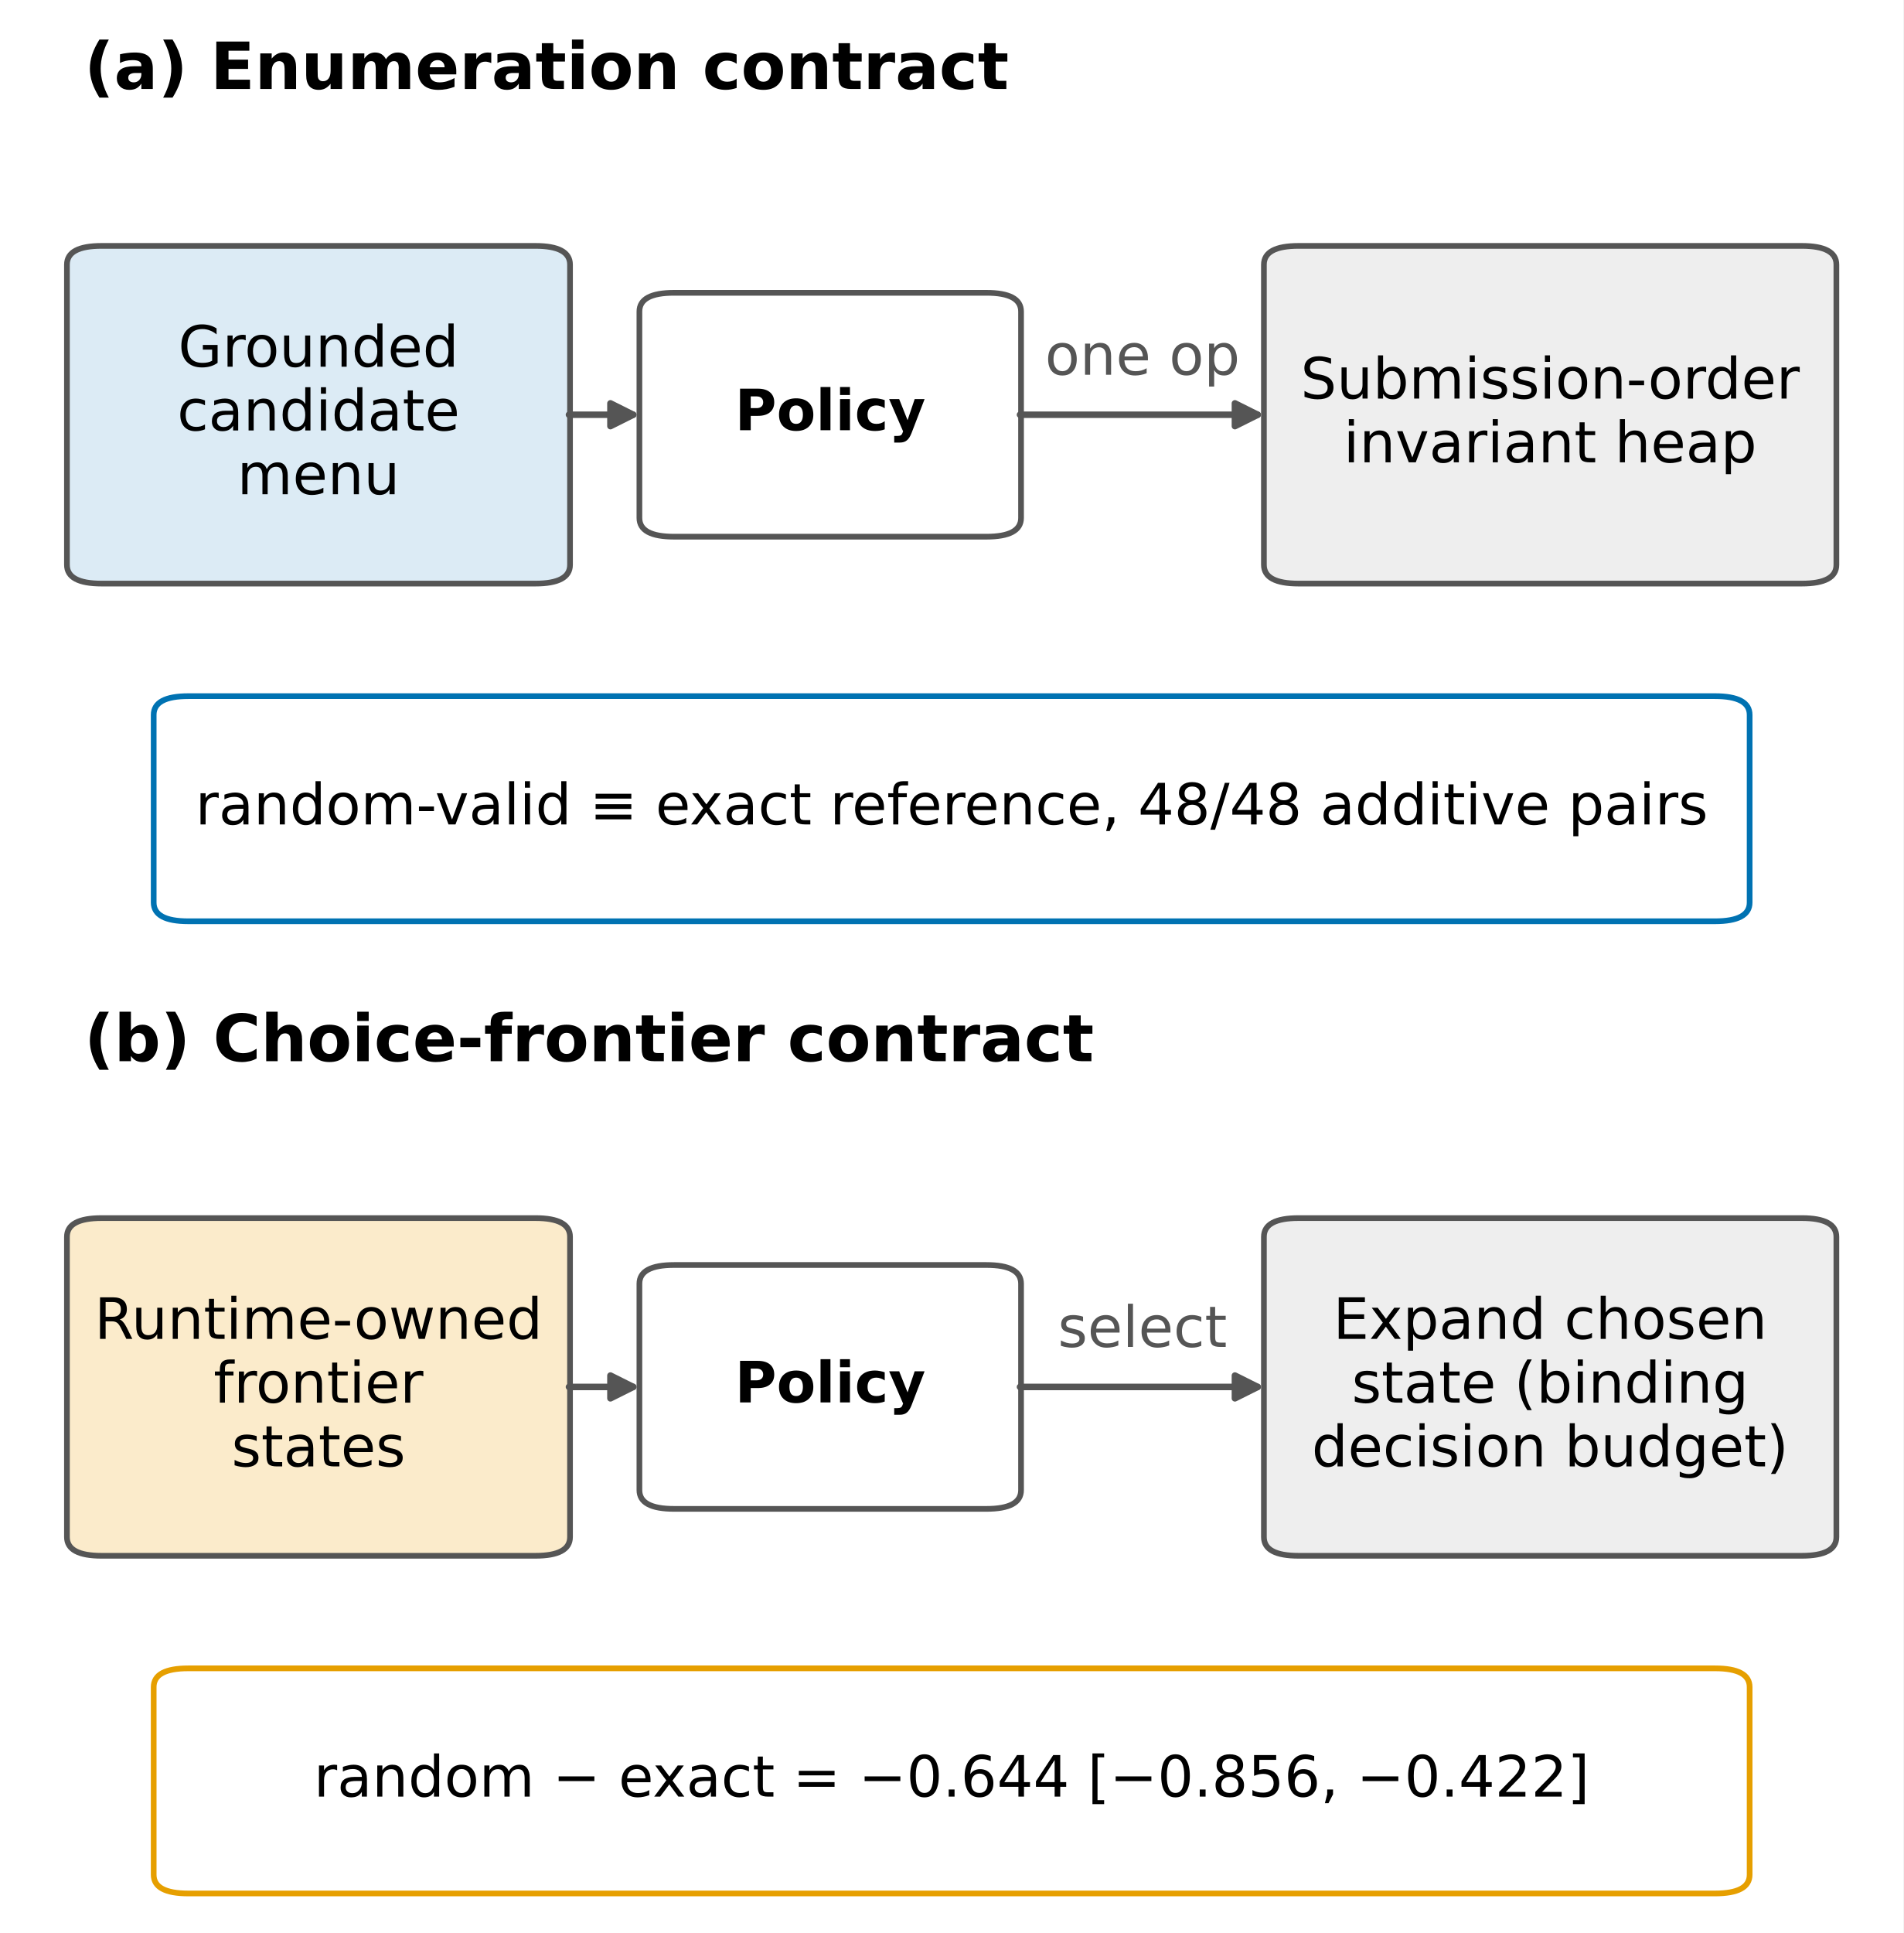
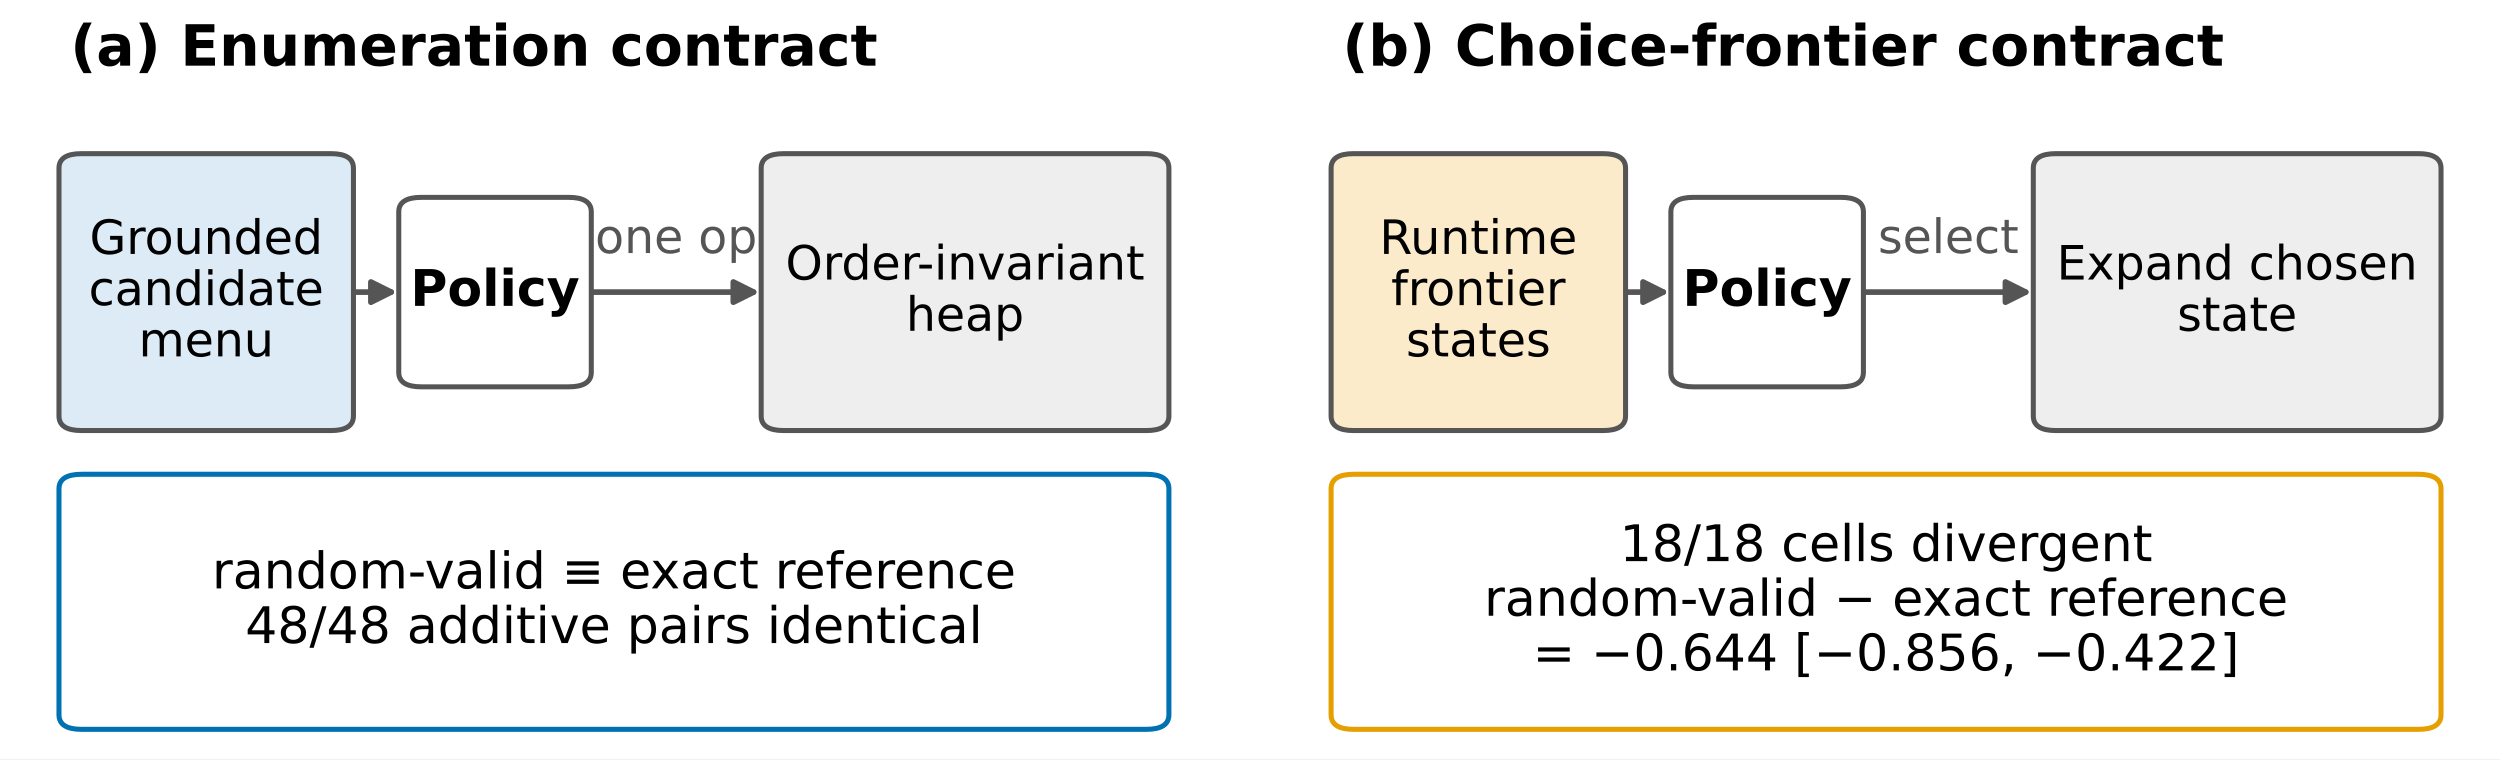
- <svg xmlns="http://www.w3.org/2000/svg" width="234pt" height="237.6pt" viewBox="0 0 234 237.6" version="1.1">
+ <svg xmlns="http://www.w3.org/2000/svg" width="396pt" height="120.24pt" viewBox="0 0 396 120.24" version="1.1">
  <defs>
    <style type="text/css">*{stroke-linejoin: round; stroke-linecap: butt}</style>
  </defs>
  <g id="figure_1">
    <g id="patch_1">
-       <path d="M 0 237.6  L 234 237.6  L 234 0  L 0 0  z " style="fill: #ffffff" />
+       <path d="M 0 120.24  L 396 120.24  L 396 0  L 0 0  z " style="fill: #ffffff" />
    </g>
    <g id="axes_1">
      <g id="patch_2">
-         <path d="M 12.496 71.733  L 65.814 71.733  Q 70.08 71.733 70.08 69.427  L 70.08 32.531  Q 70.08 30.225 65.814 30.225  L 12.496 30.225  Q 8.23 30.225 8.23 32.531  L 8.23 69.427  Q 8.23 71.733 12.496 71.733  z " clip-path="url(#p8ade2a7730)" style="fill: #dcebf5; stroke: #555555; stroke-width: 0.7; stroke-linejoin: miter" />
+         <path d="M 12.93 68.2  L 52.398 68.2  Q 55.986 68.2 55.986 65.892  L 55.986 26.645  Q 55.986 24.337 52.398 24.337  L 12.93 24.337  Q 9.342 24.337 9.342 26.645  L 9.342 65.892  Q 9.342 68.2 12.93 68.2  z " clip-path="url(#p6fac42e637)" style="fill: #dcebf5; stroke: #555555; stroke-width: 0.8; stroke-linejoin: miter" />
      </g>
      <g id="patch_3">
-         <path d="M 82.876 65.968  L 121.265 65.968  Q 125.531 65.968 125.531 63.662  L 125.531 38.296  Q 125.531 35.99 121.265 35.99  L 82.876 35.99  Q 78.611 35.99 78.611 38.296  L 78.611 63.662  Q 78.611 65.968 82.876 65.968  z " clip-path="url(#p8ade2a7730)" style="fill: #ffffff; stroke: #555555; stroke-width: 0.7; stroke-linejoin: miter" />
+         <path d="M 66.75 61.274  L 90.072 61.274  Q 93.66 61.274 93.66 58.966  L 93.66 33.571  Q 93.66 31.262 90.072 31.262  L 66.75 31.262  Q 63.162 31.262 63.162 33.571  L 63.162 58.966  Q 63.162 61.274 66.75 61.274  z " clip-path="url(#p6fac42e637)" style="fill: #ffffff; stroke: #555555; stroke-width: 0.8; stroke-linejoin: miter" />
      </g>
      <g id="patch_4">
-         <path d="M 159.655 71.733  L 221.504 71.733  Q 225.77 71.733 225.77 69.427  L 225.77 32.531  Q 225.77 30.225 221.504 30.225  L 159.655 30.225  Q 155.389 30.225 155.389 32.531  L 155.389 69.427  Q 155.389 71.733 159.655 71.733  z " clip-path="url(#p8ade2a7730)" style="fill: #eeeeee; stroke: #555555; stroke-width: 0.7; stroke-linejoin: miter" />
+         <path d="M 124.159 68.2  L 181.567 68.2  Q 185.155 68.2 185.155 65.892  L 185.155 26.645  Q 185.155 24.337 181.567 24.337  L 124.159 24.337  Q 120.571 24.337 120.571 26.645  L 120.571 65.892  Q 120.571 68.2 124.159 68.2  z " clip-path="url(#p6fac42e637)" style="fill: #eeeeee; stroke: #555555; stroke-width: 0.8; stroke-linejoin: miter" />
      </g>
      <g id="patch_5">
-         <path d="M 69.95 50.979  Q 74.347 50.979 77.849 50.979  " clip-path="url(#p8ade2a7730)" style="fill: none; stroke: #555555; stroke-width: 0.8; stroke-linecap: round" />
-         <path d="M 75.049 49.579  L 77.849 50.979  L 75.049 52.379  z " clip-path="url(#p8ade2a7730)" style="fill: #555555; stroke: #555555; stroke-width: 0.8; stroke-linecap: round" />
+         <path d="M 56.192 46.268  Q 59.575 46.268 61.952 46.268  " clip-path="url(#p6fac42e637)" style="fill: none; stroke: #555555; stroke-width: 0.9; stroke-linecap: round" />
+         <path d="M 58.752 44.668  L 61.952 46.268  L 58.752 47.868  z " clip-path="url(#p6fac42e637)" style="fill: #555555; stroke: #555555; stroke-width: 0.9; stroke-linecap: round" />
      </g>
      <g id="patch_6">
-         <path d="M 125.402 50.979  Q 140.46 50.979 154.624 50.979  " clip-path="url(#p8ade2a7730)" style="fill: none; stroke: #555555; stroke-width: 0.8; stroke-linecap: round" />
-         <path d="M 151.824 49.579  L 154.624 50.979  L 151.824 52.379  z " clip-path="url(#p8ade2a7730)" style="fill: #555555; stroke: #555555; stroke-width: 0.8; stroke-linecap: round" />
+         <path d="M 93.866 46.268  Q 107.115 46.268 119.358 46.268  " clip-path="url(#p6fac42e637)" style="fill: none; stroke: #555555; stroke-width: 0.9; stroke-linecap: round" />
+         <path d="M 116.158 44.668  L 119.358 46.268  L 116.158 47.868  z " clip-path="url(#p6fac42e637)" style="fill: #555555; stroke: #555555; stroke-width: 0.9; stroke-linecap: round" />
      </g>
      <g id="patch_7">
-         <path d="M 23.16 113.241  L 210.84 113.241  Q 215.106 113.241 215.106 110.935  L 215.106 87.875  Q 215.106 85.569 210.84 85.569  L 23.16 85.569  Q 18.894 85.569 18.894 87.875  L 18.894 110.935  Q 18.894 113.241 23.16 113.241  z " clip-path="url(#p8ade2a7730)" style="fill: #ffffff; stroke: #0072b2; stroke-width: 0.7; stroke-linejoin: miter" />
+         <path d="M 12.93 115.527  L 181.567 115.527  Q 185.155 115.527 185.155 113.218  L 185.155 77.435  Q 185.155 75.126 181.567 75.126  L 12.93 75.126  Q 9.342 75.126 9.342 77.435  L 9.342 113.218  Q 9.342 115.527 12.93 115.527  z " clip-path="url(#p6fac42e637)" style="fill: #ffffff; stroke: #0072b2; stroke-width: 0.8; stroke-linejoin: miter" />
      </g>
      <g id="text_1">
-         <text style="font-weight: 700; font-size: 8px; font-family: 'DejaVu Sans'; text-anchor: start" x="10.363" y="10.938" transform="rotate(-0 10.36321 10.93775)">(a) Enumeration contract</text>
+         <text style="font-weight: 700; font-size: 9px; font-family: 'DejaVu Sans'; text-anchor: start" x="11.136" y="10.398" transform="rotate(-0 11.13604 10.3977)">(a) Enumeration contract</text>
      </g>
      <g id="text_2">
-         <text style="font-size: 7px; font-family: 'DejaVu Sans'" transform="translate(21.9078 45.07209)">Grounded</text>
-         <text style="font-size: 7px; font-family: 'DejaVu Sans'" transform="translate(21.78092 52.91056)">candidate</text>
-         <text style="font-size: 7px; font-family: 'DejaVu Sans'" transform="translate(29.15608 60.74903)">menu</text>
+         <text style="font-size: 7.5px; font-family: 'DejaVu Sans'" transform="translate(14.18484 40.22447)">Grounded</text>
+         <text style="font-size: 7.5px; font-family: 'DejaVu Sans'" transform="translate(14.04891 48.33788)">candidate</text>
+         <text style="font-size: 7.5px; font-family: 'DejaVu Sans'" transform="translate(21.95086 56.4513)">menu</text>
      </g>
      <g id="text_3">
-         <text style="font-weight: 700; font-size: 7px; font-family: 'DejaVu Sans'; text-anchor: middle" x="102.071" y="52.883" transform="rotate(-0 102.0708 52.88322)">Policy</text>
+         <text style="font-weight: 700; font-size: 8px; font-family: 'DejaVu Sans'; text-anchor: middle" x="78.411" y="48.445" transform="rotate(-0 78.41137 48.4446)">Policy</text>
      </g>
      <g id="text_4">
-         <text style="font-size: 7px; font-family: 'DejaVu Sans'" transform="translate(159.8953 48.99133)">Submission-order</text>
-         <text style="font-size: 7px; font-family: 'DejaVu Sans'" transform="translate(165.1754 56.8298)">invariant heap</text>
+         <text style="font-size: 7.5px; font-family: 'DejaVu Sans'" transform="translate(124.4272 44.28117)">Order-invariant</text>
+         <text style="font-size: 7.5px; font-family: 'DejaVu Sans'" transform="translate(143.5 52.39459)">heap</text>
      </g>
      <g id="text_5">
-         <text style="font-size: 7px; font-family: 'DejaVu Sans'; text-anchor: middle; fill: #555555" x="140.46" y="46.064" transform="rotate(-0 140.4601 46.06422)">one op</text>
+         <text style="font-size: 7.5px; font-family: 'DejaVu Sans'; text-anchor: middle; fill: #555555" x="107.116" y="40.091" transform="rotate(-0 107.1155 40.09137)">one op</text>
      </g>
      <g id="text_6">
-         <text style="font-size: 7px; font-family: 'DejaVu Sans'; text-anchor: middle" x="117" y="101.337" transform="rotate(-0 117 101.3366)">random-valid ≡ exact reference, 48/48 additive pairs</text>
+         <text style="font-size: 8px; font-family: 'DejaVu Sans'" transform="translate(33.57659 93.20662)">random-valid ≡ exact reference</text>
+         <text style="font-size: 8px; font-family: 'DejaVu Sans'" transform="translate(38.83971 101.8609)">48/48 additive pairs identical</text>
      </g>
    </g>
    <g id="axes_2">
      <g id="patch_8">
-         <path d="M 12.496 191.233  L 65.814 191.233  Q 70.08 191.233 70.08 188.927  L 70.08 152.031  Q 70.08 149.725 65.814 149.725  L 12.496 149.725  Q 8.23 149.725 8.23 152.031  L 8.23 188.927  Q 8.23 191.233 12.496 191.233  z " clip-path="url(#pd154b2955b)" style="fill: #fbebcb; stroke: #555555; stroke-width: 0.7; stroke-linejoin: miter" />
+         <path d="M 214.433 68.2  L 253.901 68.2  Q 257.489 68.2 257.489 65.892  L 257.489 26.645  Q 257.489 24.337 253.901 24.337  L 214.433 24.337  Q 210.845 24.337 210.845 26.645  L 210.845 65.892  Q 210.845 68.2 214.433 68.2  z " clip-path="url(#pc766fe6467)" style="fill: #fbebcb; stroke: #555555; stroke-width: 0.8; stroke-linejoin: miter" />
      </g>
      <g id="patch_9">
-         <path d="M 82.876 185.468  L 121.265 185.468  Q 125.531 185.468 125.531 183.162  L 125.531 157.796  Q 125.531 155.49 121.265 155.49  L 82.876 155.49  Q 78.611 155.49 78.611 157.796  L 78.611 183.162  Q 78.611 185.468 82.876 185.468  z " clip-path="url(#pd154b2955b)" style="fill: #ffffff; stroke: #555555; stroke-width: 0.7; stroke-linejoin: miter" />
+         <path d="M 268.253 61.274  L 291.576 61.274  Q 295.164 61.274 295.164 58.966  L 295.164 33.571  Q 295.164 31.262 291.576 31.262  L 268.253 31.262  Q 264.665 31.262 264.665 33.571  L 264.665 58.966  Q 264.665 61.274 268.253 61.274  z " clip-path="url(#pc766fe6467)" style="fill: #ffffff; stroke: #555555; stroke-width: 0.8; stroke-linejoin: miter" />
      </g>
      <g id="patch_10">
-         <path d="M 159.655 191.233  L 221.504 191.233  Q 225.77 191.233 225.77 188.927  L 225.77 152.031  Q 225.77 149.725 221.504 149.725  L 159.655 149.725  Q 155.389 149.725 155.389 152.031  L 155.389 188.927  Q 155.389 191.233 159.655 191.233  z " clip-path="url(#pd154b2955b)" style="fill: #eeeeee; stroke: #555555; stroke-width: 0.7; stroke-linejoin: miter" />
+         <path d="M 325.662 68.2  L 383.07 68.2  Q 386.658 68.2 386.658 65.892  L 386.658 26.645  Q 386.658 24.337 383.07 24.337  L 325.662 24.337  Q 322.074 24.337 322.074 26.645  L 322.074 65.892  Q 322.074 68.2 325.662 68.2  z " clip-path="url(#pc766fe6467)" style="fill: #eeeeee; stroke: #555555; stroke-width: 0.8; stroke-linejoin: miter" />
      </g>
      <g id="patch_11">
-         <path d="M 69.95 170.479  Q 74.347 170.479 77.849 170.479  " clip-path="url(#pd154b2955b)" style="fill: none; stroke: #555555; stroke-width: 0.8; stroke-linecap: round" />
-         <path d="M 75.049 169.079  L 77.849 170.479  L 75.049 171.879  z " clip-path="url(#pd154b2955b)" style="fill: #555555; stroke: #555555; stroke-width: 0.8; stroke-linecap: round" />
+         <path d="M 257.695 46.268  Q 261.078 46.268 263.455 46.268  " clip-path="url(#pc766fe6467)" style="fill: none; stroke: #555555; stroke-width: 0.9; stroke-linecap: round" />
+         <path d="M 260.255 44.668  L 263.455 46.268  L 260.255 47.868  z " clip-path="url(#pc766fe6467)" style="fill: #555555; stroke: #555555; stroke-width: 0.9; stroke-linecap: round" />
      </g>
      <g id="patch_12">
-         <path d="M 125.402 170.479  Q 140.46 170.479 154.624 170.479  " clip-path="url(#pd154b2955b)" style="fill: none; stroke: #555555; stroke-width: 0.8; stroke-linecap: round" />
-         <path d="M 151.824 169.079  L 154.624 170.479  L 151.824 171.879  z " clip-path="url(#pd154b2955b)" style="fill: #555555; stroke: #555555; stroke-width: 0.8; stroke-linecap: round" />
+         <path d="M 295.369 46.268  Q 308.618 46.268 320.861 46.268  " clip-path="url(#pc766fe6467)" style="fill: none; stroke: #555555; stroke-width: 0.9; stroke-linecap: round" />
+         <path d="M 317.661 44.668  L 320.861 46.268  L 317.661 47.868  z " clip-path="url(#pc766fe6467)" style="fill: #555555; stroke: #555555; stroke-width: 0.9; stroke-linecap: round" />
      </g>
      <g id="patch_13">
-         <path d="M 23.16 232.741  L 210.84 232.741  Q 215.106 232.741 215.106 230.435  L 215.106 207.375  Q 215.106 205.069 210.84 205.069  L 23.16 205.069  Q 18.894 205.069 18.894 207.375  L 18.894 230.435  Q 18.894 232.741 23.16 232.741  z " clip-path="url(#pd154b2955b)" style="fill: #ffffff; stroke: #e69f00; stroke-width: 0.7; stroke-linejoin: miter" />
+         <path d="M 214.433 115.527  L 383.07 115.527  Q 386.658 115.527 386.658 113.218  L 386.658 77.435  Q 386.658 75.126 383.07 75.126  L 214.433 75.126  Q 210.845 75.126 210.845 77.435  L 210.845 113.218  Q 210.845 115.527 214.433 115.527  z " clip-path="url(#pc766fe6467)" style="fill: #ffffff; stroke: #e69f00; stroke-width: 0.8; stroke-linejoin: miter" />
      </g>
      <g id="text_7">
-         <text style="font-weight: 700; font-size: 8px; font-family: 'DejaVu Sans'; text-anchor: start" x="10.363" y="130.438" transform="rotate(-0 10.36321 130.4377)">(b) Choice-frontier contract</text>
+         <text style="font-weight: 700; font-size: 9px; font-family: 'DejaVu Sans'; text-anchor: start" x="212.639" y="10.398" transform="rotate(-0 212.6391 10.3977)">(b) Choice-frontier contract</text>
      </g>
      <g id="text_8">
-         <text style="font-size: 7px; font-family: 'DejaVu Sans'" transform="translate(11.61124 164.5721)">Runtime-owned</text>
-         <text style="font-size: 7px; font-family: 'DejaVu Sans'" transform="translate(26.26639 172.4106)">frontier</text>
-         <text style="font-size: 7px; font-family: 'DejaVu Sans'" transform="translate(28.46592 180.249)">states</text>
+         <text style="font-size: 7.5px; font-family: 'DejaVu Sans'" transform="translate(218.5051 40.22447)">Runtime</text>
+         <text style="font-size: 7.5px; font-family: 'DejaVu Sans'" transform="translate(220.3578 48.33788)">frontier</text>
+         <text style="font-size: 7.5px; font-family: 'DejaVu Sans'" transform="translate(222.7145 56.4513)">states</text>
      </g>
      <g id="text_9">
-         <text style="font-weight: 700; font-size: 7px; font-family: 'DejaVu Sans'; text-anchor: middle" x="102.071" y="172.383" transform="rotate(-0 102.0708 172.3832)">Policy</text>
+         <text style="font-weight: 700; font-size: 8px; font-family: 'DejaVu Sans'; text-anchor: middle" x="279.914" y="48.445" transform="rotate(-0 279.9144 48.4446)">Policy</text>
      </g>
      <g id="text_10">
-         <text style="font-size: 7px; font-family: 'DejaVu Sans'" transform="translate(163.8979 164.5721)">Expand chosen</text>
-         <text style="font-size: 7px; font-family: 'DejaVu Sans'" transform="translate(166.1888 172.4106)">state (binding</text>
-         <text style="font-size: 7px; font-family: 'DejaVu Sans'" transform="translate(161.2642 180.249)">decision budget)</text>
+         <text style="font-size: 7.5px; font-family: 'DejaVu Sans'" transform="translate(325.7785 44.28117)">Expand chosen</text>
+         <text style="font-size: 7.5px; font-family: 'DejaVu Sans'" transform="translate(344.8666 52.39459)">state</text>
      </g>
      <g id="text_11">
-         <text style="font-size: 7px; font-family: 'DejaVu Sans'; text-anchor: middle; fill: #555555" x="140.46" y="165.564" transform="rotate(-0 140.4601 165.5642)">select</text>
+         <text style="font-size: 7.5px; font-family: 'DejaVu Sans'; text-anchor: middle; fill: #555555" x="308.619" y="40.091" transform="rotate(-0 308.6186 40.09137)">select</text>
      </g>
      <g id="text_12">
-         <text style="font-size: 7px; font-family: 'DejaVu Sans'; text-anchor: middle" x="117" y="220.837" transform="rotate(-0 117 220.8366)">random − exact = −0.644 [−0.856, −0.422]</text>
+         <text style="font-size: 8px; font-family: 'DejaVu Sans'" transform="translate(256.5572 88.87946)">18/18 cells divergent</text>
+         <text style="font-size: 8px; font-family: 'DejaVu Sans'" transform="translate(235.0797 97.53377)">random-valid − exact reference</text>
+         <text style="font-size: 8px; font-family: 'DejaVu Sans'" transform="translate(242.784 106.1881)">= −0.644 [−0.856, −0.422]</text>
      </g>
    </g>
  </g>
  <defs>
-     <clipPath id="p8ade2a7730">
-       <rect x="3.965" y="1.4" width="226.07" height="115.3" />
+     <clipPath id="p6fac42e637">
+       <rect x="3.96" y="2.405" width="186.577" height="115.43" />
    </clipPath>
-     <clipPath id="pd154b2955b">
-       <rect x="3.965" y="120.9" width="226.07" height="115.3" />
+     <clipPath id="pc766fe6467">
+       <rect x="205.463" y="2.405" width="186.577" height="115.43" />
    </clipPath>
  </defs>
</svg>
